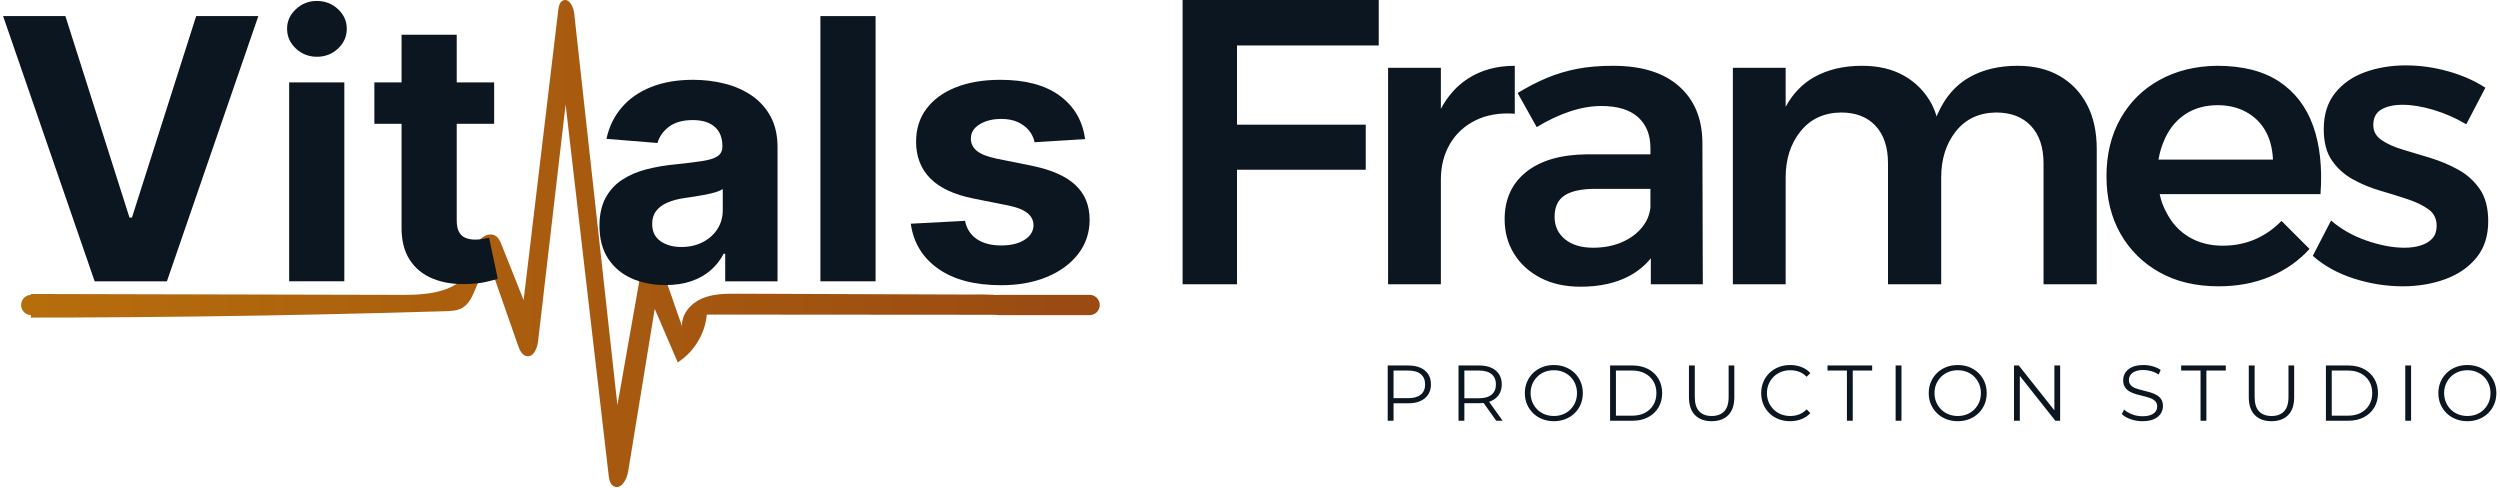
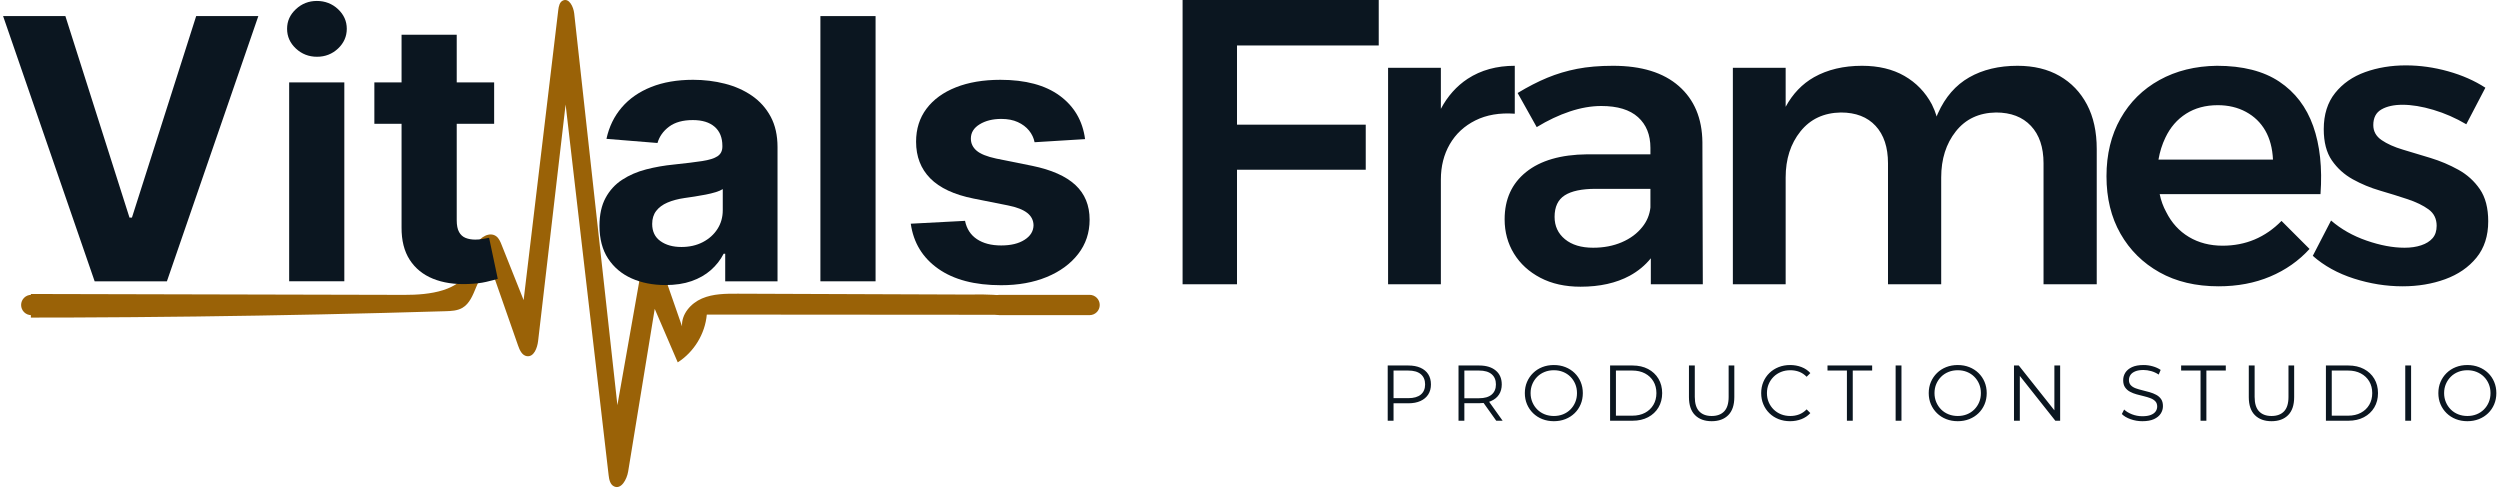
<svg xmlns="http://www.w3.org/2000/svg" viewBox="112 0 3078 600" role="img" aria-label="Vitals Frames">
  <defs>
-     <linearGradient id="pframeslight" x1="116" y1="0" x2="1454" y2="0" gradientUnits="userSpaceOnUse">
-       <stop offset="0" stop-color="#B76E0C" />
-       <stop offset="1" stop-color="#9A4A12" />
-     </linearGradient>
    <clipPath id="pframeslightc">
      <rect x="150" y="0" width="1454" height="600" />
    </clipPath>
  </defs>
-   <g fill="url(#pframeslight)">
+   <g fill="#9A6207">
    <path clip-path="url(#pframeslightc)" d="M982.59,387.31h-.38c-2.1,23.68-15.72,46.07-35.78,58.83-9.44-21.96-18.88-43.92-28.33-65.88-10.91,66.76-21.82,133.52-32.72,200.28-1.59,9.72-8.57,22.56-17.43,18.28-4.8-2.32-6-8.48-6.61-13.77-17.65-152.12-35.31-304.25-52.96-456.37-11.29,97.05-22.57,194.09-33.86,291.14-1.01,8.64-5.21,19.95-13.82,18.7-5.87-.85-8.86-7.35-10.81-12.94-11.14-31.86-22.28-63.71-33.42-95.57-19.31,7.34-17.35,38.67-35.22,49.03-6.21,3.6-13.72,3.91-20.9,4.13-204.98,6.15-410.07,8.7-615.14,7.66-9.38-.05-21.33-2.02-23.46-11.16-2.87-12.32,14.74-17.99,27.39-17.96,186.89.45,373.78.89,560.67,1.34,31.04.07,69.3-4.45,80.74-33.3,3.7-9.35,3.73-19.93,8.12-28.97,4.39-9.04,16.45-15.91,24.42-9.79,3.26,2.51,4.92,6.51,6.44,10.33,9.05,22.72,18.1,45.44,27.15,68.16,14.22-119.07,28.45-238.14,42.67-357.21.54-4.52,1.63-9.83,5.8-11.67,7.54-3.32,12.9,7.72,13.81,15.91,17.73,160.78,35.46,321.57,53.18,482.35,9.88-55.98,19.76-111.97,29.65-167.95,1.19-6.77,3.93-15.07,10.76-15.83,7.15-.79,11.57,7.4,13.94,14.19,8.41,24.18,16.82,48.36,25.24,72.54-.96-14.96,10.75-28.4,24.53-34.31,13.77-5.92,29.26-5.96,44.25-5.9,63.83.24,127.66.47,191.49.71,31.91.12,63.83.25,95.74.35,5.99.02,81.35-2.96,53.95,20.26-5.25,4.45-12.77,4.66-19.65,4.66-119.8-.09-239.61-.18-359.41-.27Z" />
    <rect x="138" y="363" width="40" height="25" rx="12.5" />
    <rect x="1330" y="363" width="136" height="25" rx="12.5" />
  </g>
  <g fill="#0B1620">
    <g transform="translate(-1318 0)">
      <path d="M1510.5,19.81l78.92,248.08h3.03l79.08-248.08h76.53l-112.56,326.53h-88.97l-112.72-326.53h76.69Z" />
      <path d="M1820.29,69.88c-10.1,0-18.76-3.37-25.99-10.12-7.23-6.75-10.84-14.85-10.84-24.31s3.61-17.4,10.84-24.15c7.23-6.75,15.84-10.13,25.83-10.13s18.89,3.38,26.07,10.13c7.17,6.75,10.76,14.8,10.76,24.15s-3.59,17.57-10.76,24.31c-7.17,6.75-15.81,10.12-25.91,10.12ZM1786.01,346.34V101.44h67.92v244.89h-67.92Z" />
      <path d="M2042.86,343.31c-3.41,1.06-8.19,2.31-14.35,3.74-6.17,1.44-13.66,2.31-22.48,2.63-16.37.64-30.69-1.54-42.97-6.53-12.28-5-21.82-12.76-28.62-23.28s-10.15-23.81-10.04-39.86v-127.55h-33.49v-51.02h33.49v-58.67h67.92v58.67h46.07v51.02h-46.07v118.62c0,6.27.95,11.14,2.87,14.59,1.91,3.45,4.59,5.87,8.05,7.25,3.45,1.39,7.46,2.08,12.03,2.08,3.19,0,6.38-.29,9.57-.88,3.19-.58,5.63-1.04,7.33-1.36l10.69,50.55Z" />
    </g>
    <g transform="translate(-1221 0)">
      <path d="M2152.39,350.96c-15.62,0-29.55-2.74-41.77-8.21-12.22-5.47-21.87-13.6-28.94-24.39-7.07-10.79-10.6-24.26-10.6-40.42,0-13.6,2.5-25.03,7.49-34.28,4.99-9.25,11.8-16.69,20.41-22.32,8.61-5.63,18.41-9.89,29.42-12.75,11-2.87,22.56-4.89,34.68-6.06,14.24-1.49,25.72-2.9,34.44-4.23,8.71-1.33,15.04-3.32,18.97-5.98,3.93-2.66,5.9-6.59,5.9-11.8v-.96c0-10.1-3.16-17.91-9.49-23.44-6.33-5.52-15.28-8.29-26.87-8.29-12.22,0-21.95,2.69-29.18,8.05-7.23,5.37-12.01,12.09-14.35,20.17l-62.82-5.1c3.19-14.88,9.46-27.77,18.81-38.66,9.35-10.89,21.44-19.29,36.27-25.19,14.83-5.9,32.02-8.85,51.58-8.85,13.6,0,26.65,1.59,39.14,4.78,12.49,3.19,23.6,8.13,33.32,14.83,9.73,6.7,17.4,15.28,23.04,25.75,5.63,10.47,8.45,22.99,8.45,37.55v165.18h-64.41v-33.96h-1.91c-3.93,7.65-9.19,14.38-15.78,20.17-6.59,5.79-14.51,10.31-23.76,13.55-9.25,3.24-19.93,4.86-32.05,4.86ZM2171.84,304.09c9.99,0,18.81-1.99,26.47-5.98,7.65-3.99,13.66-9.38,18.02-16.18,4.36-6.8,6.54-14.51,6.54-23.12v-25.99c-2.13,1.38-5.02,2.63-8.69,3.75-3.67,1.12-7.79,2.13-12.36,3.03-4.57.9-9.14,1.7-13.71,2.39-4.57.69-8.72,1.3-12.44,1.83-7.97,1.17-14.93,3.03-20.89,5.58-5.95,2.55-10.58,5.98-13.87,10.28-3.3,4.3-4.94,9.65-4.94,16.02,0,9.25,3.37,16.29,10.12,21.13,6.75,4.84,15.33,7.25,25.75,7.25Z" />
      <path d="M2411,19.81v326.53h-67.92V19.81h67.92Z" />
      <path d="M2668.96,171.28l-62.18,3.83c-1.06-5.31-3.35-10.12-6.86-14.43s-8.11-7.76-13.79-10.36c-5.69-2.6-12.46-3.91-20.33-3.91-10.52,0-19.4,2.21-26.63,6.62-7.23,4.41-10.84,10.28-10.84,17.62,0,5.85,2.34,10.79,7.02,14.83,4.68,4.04,12.7,7.28,24.07,9.73l44.32,8.93c23.81,4.89,41.56,12.75,53.25,23.6,11.69,10.84,17.54,25.09,17.54,42.73,0,16.05-4.7,30.13-14.11,42.25-9.41,12.12-22.27,21.55-38.58,28.3-16.32,6.75-35.1,10.13-56.36,10.13-32.42,0-58.22-6.78-77.41-20.33-19.19-13.55-30.43-32.02-33.72-55.4l66.8-3.51c2.02,9.89,6.91,17.41,14.67,22.56,7.76,5.16,17.7,7.73,29.81,7.73s21.5-2.31,28.78-6.94c7.28-4.62,10.97-10.6,11.08-17.94-.11-6.16-2.71-11.24-7.81-15.23-5.1-3.99-12.97-7.04-23.6-9.17l-42.41-8.45c-23.92-4.78-41.69-13.07-53.33-24.87-11.64-11.8-17.46-26.84-17.46-45.12,0-15.73,4.28-29.28,12.83-40.66,8.55-11.37,20.62-20.14,36.19-26.31,15.57-6.16,33.83-9.25,54.77-9.25,30.93,0,55.3,6.54,73.1,19.61,17.8,13.07,28.19,30.88,31.17,53.41Z" />
    </g>
    <path d="M1568 350L1568 0L1809.50 0L1809.50 56L1635 56L1635 153.50L1793.50 153.50L1793.50 209L1635 209L1635 350L1568 350M1977 81L1977 140Q1949 138 1928.50 148.25Q1908 158.50 1897 177.50Q1886 196.50 1886 221L1886 350L1821 350L1821 83.50L1886 83.50L1886 134Q1898.50 110.50 1919 97Q1943.50 81 1977 81M2144 190L2144 182Q2144 158 2128.75 144.25Q2113.50 130.50 2083.50 130.50Q2065 130.50 2044.75 137.25Q2024.50 144 2004 156.50L1980.50 114.50Q1999.50 103 2017 95.75Q2034.50 88.50 2053.75 84.75Q2073 81 2098 81Q2150.50 81 2179 106Q2207.50 131 2208 175L2208.50 350L2144.50 350L2144.50 318Q2134 331 2118.50 339.50Q2093.50 353 2058 353Q2029.50 353 2008.50 342Q1987.50 331 1976 312.25Q1964.50 293.50 1964.50 270Q1964.50 233 1991 211.75Q2017.50 190.50 2066 190L2144 190M2144 232.50L2076.50 232.50Q2051 232.50 2038.50 240.50Q2026 248.50 2026 267Q2026 284 2038.75 294.50Q2051.50 305 2073.50 305Q2093 305 2108.75 298.25Q2124.50 291.50 2134 279.50Q2142.50 269 2144 255.50L2144 232.50M2436.50 350L2436.50 201Q2436.50 171.50 2421.25 155Q2406 138.50 2378.50 138.50Q2347 139 2328.75 161.75Q2310.50 184.50 2310.50 218.50L2310.50 350L2245.50 350L2245.50 83.50L2310.50 83.50L2310.50 131.50Q2323.50 107.50 2345.50 95Q2370.50 81 2404.50 81Q2435 81 2456.75 93.50Q2478.50 106 2490.50 128.50Q2494 135.50 2496.50 143.50Q2497 141.50 2498 139.50Q2511.50 109.50 2536.50 95.25Q2561.50 81 2596 81Q2626 81 2647.75 93.50Q2669.50 106 2681.50 128.75Q2693.50 151.50 2693.50 183.50L2693.50 350L2628 350L2628 201Q2628 171.50 2612.50 155Q2597 138.50 2569.50 138.50Q2538 139 2520 161.75Q2502 184.50 2502 218.50L2502 350L2436.50 350M2969 239L2771 239Q2773.50 251 2779 261Q2789 281 2807 291.75Q2825 302.50 2848.50 302.50Q2891 302.50 2921 272L2955.50 306.50Q2935.50 328.50 2907 340.50Q2878.50 352.50 2843.50 352.50Q2801.50 352.50 2770.75 335.25Q2740 318 2722.75 287.75Q2705.50 257.50 2705.50 217Q2705.50 176.50 2722.75 146Q2740 115.50 2770.75 98.50Q2801.50 81.50 2841.50 81Q2889 81 2918.25 100.50Q2947.50 120 2960 155.25Q2972.50 190.50 2969 239M2769.50 196.50L2910.50 196.50Q2909.50 175.50 2901 160.75Q2892.50 146 2877.25 137.75Q2862 129.50 2842.50 129.50Q2820 129.50 2803.50 140Q2787 150.50 2778 169.50Q2772 182 2769.50 196.50M3172 108L3148.50 153Q3129 141.50 3108 135.25Q3087 129 3070 129Q3054 129 3044 134.75Q3034 140.50 3034 154Q3034 165.50 3044.25 172.50Q3054.50 179.50 3070.50 184.25Q3086.50 189 3104.50 194.50Q3122.50 200 3138.75 209Q3155 218 3165.25 233Q3175.50 248 3175.50 272.50Q3175.50 299.50 3161 317.25Q3146.50 335 3122.50 343.75Q3098.50 352.50 3070 352.50Q3040 352.50 3010.25 343Q2980.50 333.50 2959.50 315L2982 271.50Q3000.50 287.50 3025.75 296.25Q3051 305 3072.50 305Q3084 305 3093 302Q3102 299 3107 293.25Q3112 287.50 3112 278Q3112 265 3102 257.75Q3092 250.50 3076.25 245.25Q3060.50 240 3042.50 234.75Q3024.50 229.50 3008.75 220.75Q2993 212 2983 197.50Q2973 183 2973 159Q2973 132 2987 114.50Q3001 97 3024 88.75Q3047 80.50 3074 80.50Q3100 80.50 3126 87.75Q3152 95 3172 108" />
    <path d="M1827.73 518L1820.55 518L1820.55 450L1846 450Q1854.64 450 1860.86 452.77Q1867.08 455.54 1870.43 460.73Q1873.78 465.93 1873.78 473.31Q1873.78 480.50 1870.43 485.70Q1867.08 490.90 1860.86 493.71Q1854.64 496.53 1846 496.53L1827.73 496.53L1827.73 518M1827.73 456.22L1827.73 490.22L1845.80 490.22Q1856 490.22 1861.30 485.80Q1866.59 481.38 1866.59 473.31Q1866.59 465.15 1861.30 460.69Q1856 456.22 1845.80 456.22L1827.73 456.22M1914.92 518L1907.73 518L1907.73 450L1933.18 450Q1946.10 450 1953.53 456.17Q1960.97 462.34 1960.97 473.31Q1960.97 480.50 1957.61 485.70Q1954.26 490.90 1948.05 493.62Q1946.78 494.20 1945.42 494.69L1962.03 518L1954.17 518L1938.62 496.14Q1936.10 496.43 1933.18 496.43L1914.92 496.43L1914.92 518M1914.92 456.22L1914.92 490.31L1932.99 490.31Q1943.19 490.31 1948.48 485.85Q1953.78 481.38 1953.78 473.31Q1953.78 465.15 1948.48 460.69Q1943.19 456.22 1932.99 456.22L1914.92 456.22M2025.13 518.58Q2017.45 518.58 2010.90 516.01Q2004.34 513.43 1999.53 508.72Q1994.72 504.01 1992.05 497.75Q1989.38 491.48 1989.38 484Q1989.38 476.52 1992.05 470.25Q1994.72 463.99 1999.53 459.28Q2004.34 454.57 2010.85 451.99Q2017.36 449.42 2025.13 449.42Q2032.80 449.42 2039.31 451.99Q2045.82 454.57 2050.63 459.23Q2055.44 463.89 2058.11 470.21Q2060.78 476.52 2060.78 484Q2060.78 491.48 2058.11 497.79Q2055.44 504.11 2050.63 508.77Q2045.82 513.43 2039.31 516.01Q2032.80 518.58 2025.13 518.58M2025.13 512.17Q2031.25 512.17 2036.45 510.08Q2041.64 507.99 2045.48 504.16Q2049.32 500.32 2051.45 495.22Q2053.59 490.12 2053.59 484Q2053.59 477.88 2051.45 472.78Q2049.32 467.68 2045.48 463.84Q2041.64 460.01 2036.45 457.92Q2031.25 455.83 2025.13 455.83Q2019.01 455.83 2013.76 457.92Q2008.52 460.01 2004.68 463.84Q2000.84 467.68 1998.66 472.78Q1996.47 477.88 1996.47 484Q1996.47 490.02 1998.66 495.17Q2000.84 500.32 2004.68 504.16Q2008.52 507.99 2013.76 510.08Q2019.01 512.17 2025.13 512.17M2122.03 518L2094.34 518L2094.34 450L2122.03 450Q2132.91 450 2141.12 454.32Q2149.33 458.65 2153.89 466.32Q2158.46 473.99 2158.46 484Q2158.46 494.01 2153.89 501.68Q2149.33 509.35 2141.12 513.68Q2132.91 518 2122.03 518M2101.53 456.22L2101.53 511.78L2121.64 511.78Q2130.67 511.78 2137.33 508.24Q2143.98 504.69 2147.67 498.43Q2151.37 492.16 2151.37 484Q2151.37 475.74 2147.67 469.53Q2143.98 463.31 2137.33 459.76Q2130.67 456.22 2121.64 456.22L2101.53 456.22M2219.41 518.58Q2206.40 518.58 2198.92 511.10Q2191.44 503.62 2191.44 488.95L2191.44 450L2198.63 450L2198.63 488.66Q2198.63 500.71 2204.07 506.44Q2209.51 512.17 2219.41 512.17Q2229.42 512.17 2234.86 506.44Q2240.30 500.71 2240.30 488.66L2240.30 450L2247.29 450L2247.29 488.95Q2247.29 503.62 2239.86 511.10Q2232.43 518.58 2219.41 518.58M2315.93 518.58Q2308.25 518.58 2301.74 516.01Q2295.23 513.43 2290.47 508.77Q2285.71 504.11 2283.04 497.79Q2280.37 491.48 2280.37 484Q2280.37 476.52 2283.04 470.21Q2285.71 463.89 2290.52 459.23Q2295.33 454.57 2301.84 451.99Q2308.35 449.42 2316.02 449.42Q2323.41 449.42 2329.91 451.89Q2336.42 454.37 2340.89 459.33L2336.33 463.89Q2332.15 459.62 2327.10 457.72Q2322.05 455.83 2316.22 455.83Q2310.10 455.83 2304.85 457.92Q2299.61 460.01 2295.72 463.84Q2291.83 467.68 2289.65 472.78Q2287.46 477.88 2287.46 484Q2287.46 490.12 2289.65 495.22Q2291.83 500.32 2295.72 504.16Q2299.61 507.99 2304.85 510.08Q2310.10 512.17 2316.22 512.17Q2322.05 512.17 2327.10 510.23Q2332.15 508.29 2336.33 504.01L2340.89 508.58Q2336.42 513.53 2329.91 516.06Q2323.41 518.58 2315.93 518.58M2393.11 518L2385.92 518L2385.92 456.22L2362.02 456.22L2362.02 450L2417 450L2417 456.22L2393.11 456.22L2393.11 518M2453.09 518L2445.90 518L2445.90 450L2453.09 450L2453.09 518M2522.40 518.58Q2514.73 518.58 2508.17 516.01Q2501.61 513.43 2496.81 508.72Q2492 504.01 2489.33 497.75Q2486.65 491.48 2486.65 484Q2486.65 476.52 2489.33 470.25Q2492 463.99 2496.81 459.28Q2501.61 454.57 2508.12 451.99Q2514.63 449.42 2522.40 449.42Q2530.08 449.42 2536.59 451.99Q2543.09 454.57 2547.90 459.23Q2552.71 463.89 2555.38 470.21Q2558.05 476.52 2558.05 484Q2558.05 491.48 2555.38 497.79Q2552.71 504.11 2547.90 508.77Q2543.09 513.43 2536.59 516.01Q2530.08 518.58 2522.40 518.58M2522.40 512.17Q2528.52 512.17 2533.72 510.08Q2538.92 507.99 2542.75 504.16Q2546.59 500.32 2548.73 495.22Q2550.87 490.12 2550.87 484Q2550.87 477.88 2548.73 472.78Q2546.59 467.68 2542.75 463.84Q2538.92 460.01 2533.72 457.92Q2528.52 455.83 2522.40 455.83Q2516.28 455.83 2511.04 457.92Q2505.79 460.01 2501.95 463.84Q2498.12 467.68 2495.93 472.78Q2493.75 477.88 2493.75 484Q2493.75 490.02 2495.93 495.17Q2498.12 500.32 2501.95 504.16Q2505.79 507.99 2511.04 510.08Q2516.28 512.17 2522.40 512.17M2598.81 518L2591.62 518L2591.62 450L2597.54 450L2641.35 505.18L2641.35 450L2648.45 450L2648.45 518L2642.52 518L2598.81 462.82L2598.81 518M2749.67 518.58Q2742.09 518.58 2735.15 516.11Q2728.20 513.63 2724.41 509.74L2727.23 504.21Q2730.82 507.70 2736.89 510.08Q2742.97 512.46 2749.67 512.46Q2756.08 512.46 2760.11 510.86Q2764.14 509.26 2766.04 506.54Q2767.93 503.82 2767.93 500.51Q2767.93 496.53 2765.65 494.10Q2763.37 491.67 2759.67 490.27Q2755.98 488.86 2751.51 487.79Q2747.05 486.72 2742.58 485.51Q2738.11 484.29 2734.37 482.25Q2730.63 480.21 2728.35 476.86Q2726.06 473.51 2726.06 468.07Q2726.06 463.02 2728.73 458.79Q2731.41 454.57 2736.94 451.99Q2742.48 449.42 2751.13 449.42Q2756.86 449.42 2762.49 451.02Q2768.13 452.62 2772.21 455.44L2769.78 461.17Q2765.41 458.26 2760.50 456.90Q2755.59 455.54 2751.03 455.54Q2744.91 455.54 2740.93 457.19Q2736.94 458.84 2735.05 461.61Q2733.15 464.38 2733.15 467.87Q2733.15 471.86 2735.44 474.29Q2737.72 476.71 2741.46 478.07Q2745.20 479.43 2749.67 480.50Q2754.14 481.57 2758.56 482.83Q2762.98 484.10 2766.72 486.09Q2770.46 488.08 2772.74 491.38Q2775.02 494.69 2775.02 500.03Q2775.02 504.98 2772.30 509.21Q2769.58 513.43 2764 516.01Q2758.41 518.58 2749.67 518.58M2828.50 518L2821.31 518L2821.31 456.22L2797.41 456.22L2797.41 450L2852.40 450L2852.40 456.22L2828.50 456.22L2828.50 518M2908.69 518.58Q2895.67 518.58 2888.19 511.10Q2880.71 503.62 2880.71 488.95L2880.71 450L2887.90 450L2887.90 488.66Q2887.90 500.71 2893.34 506.44Q2898.78 512.17 2908.69 512.17Q2918.70 512.17 2924.14 506.44Q2929.58 500.71 2929.58 488.66L2929.58 450L2936.57 450L2936.57 488.95Q2936.57 503.62 2929.14 511.10Q2921.71 518.58 2908.69 518.58M3003.36 518L2975.67 518L2975.67 450L3003.36 450Q3014.24 450 3022.45 454.32Q3030.65 458.65 3035.22 466.32Q3039.79 473.99 3039.79 484Q3039.79 494.01 3035.22 501.68Q3030.65 509.35 3022.45 513.68Q3014.24 518 3003.36 518M2982.86 456.22L2982.86 511.78L3002.97 511.78Q3012 511.78 3018.66 508.24Q3025.31 504.69 3029 498.43Q3032.69 492.16 3032.69 484Q3032.69 475.74 3029 469.53Q3025.31 463.31 3018.66 459.76Q3012 456.22 3002.97 456.22L2982.86 456.22M3080.54 518L3073.35 518L3073.35 450L3080.54 450L3080.54 518M3149.85 518.58Q3142.17 518.58 3135.62 516.01Q3129.06 513.43 3124.25 508.72Q3119.44 504.01 3116.77 497.75Q3114.10 491.48 3114.10 484Q3114.10 476.52 3116.77 470.25Q3119.44 463.99 3124.25 459.28Q3129.06 454.57 3135.57 451.99Q3142.08 449.42 3149.85 449.42Q3157.52 449.42 3164.03 451.99Q3170.54 454.57 3175.35 459.23Q3180.16 463.89 3182.83 470.21Q3185.50 476.52 3185.50 484Q3185.50 491.48 3182.83 497.79Q3180.16 504.11 3175.35 508.77Q3170.54 513.43 3164.03 516.01Q3157.52 518.58 3149.85 518.58M3149.85 512.17Q3155.97 512.17 3161.17 510.08Q3166.36 507.99 3170.20 504.16Q3174.04 500.32 3176.17 495.22Q3178.31 490.12 3178.31 484Q3178.31 477.88 3176.17 472.78Q3174.04 467.68 3170.20 463.84Q3166.36 460.01 3161.17 457.92Q3155.97 455.83 3149.85 455.83Q3143.73 455.83 3138.48 457.92Q3133.24 460.01 3129.40 463.84Q3125.56 467.68 3123.38 472.78Q3121.19 477.88 3121.19 484Q3121.19 490.02 3123.38 495.17Q3125.56 500.32 3129.40 504.16Q3133.24 507.99 3138.48 510.08Q3143.73 512.17 3149.85 512.17" />
  </g>
</svg>
